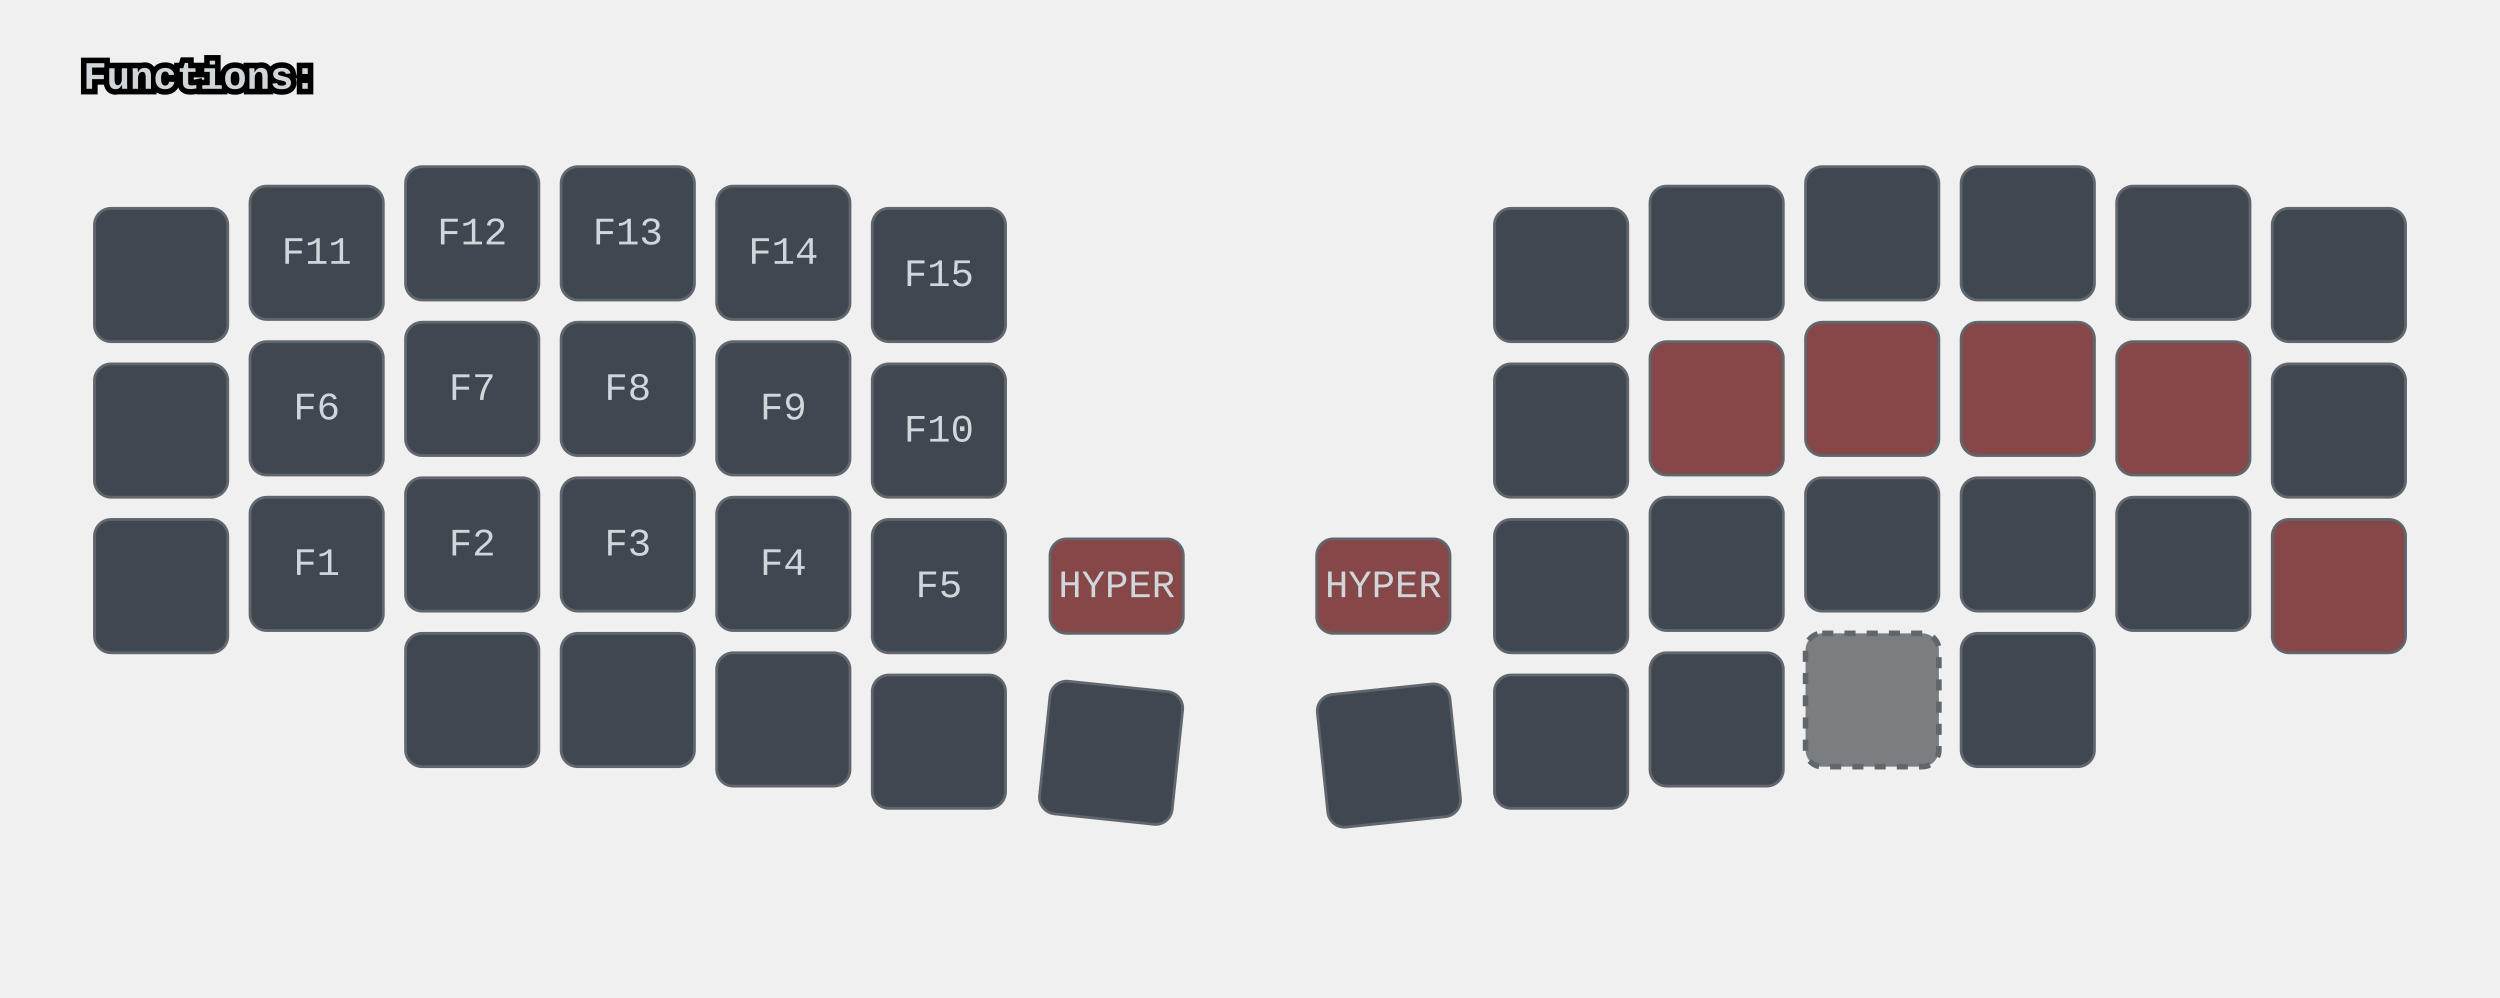
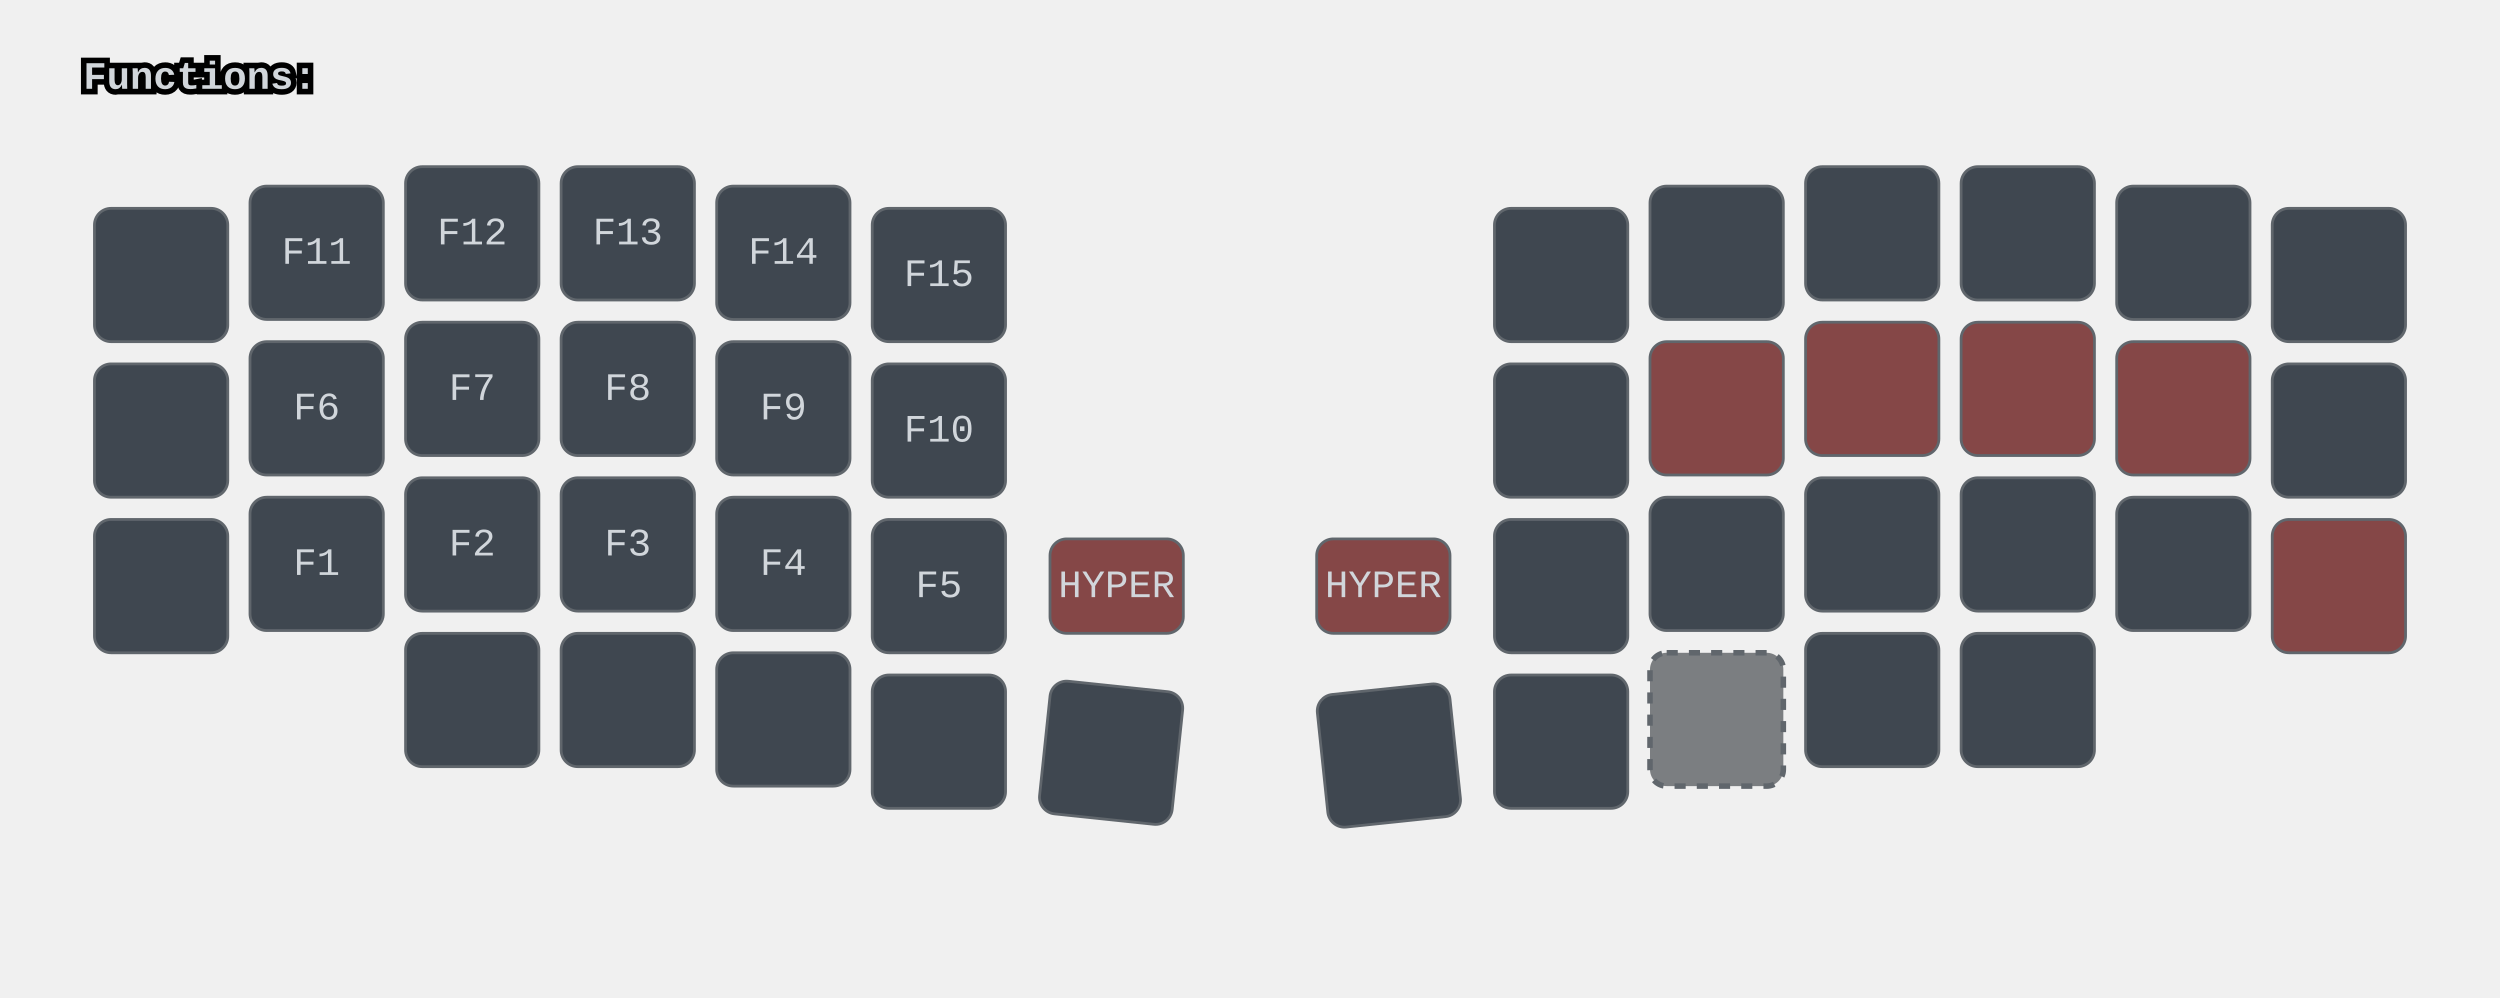
<svg xmlns="http://www.w3.org/2000/svg" xmlns:xlink="http://www.w3.org/1999/xlink" width="900" height="359" viewBox="0 0 900 359" class="keymap">
  <defs>/* start glyphs */
<svg id="mdi:apple-keyboard-caps">
      <svg id="mdi-apple-keyboard-caps" viewBox="0 0 24 24">
        <path d="M15,14V8H17.17L12,2.83L6.83,8H9V14H15M12,0L22,10H17V16H7V10H2L12,0M7,18H17V24H7V18M15,20H9V22H15V20Z" />
      </svg>
    </svg>
    <svg id="mdi:apple-keyboard-command">
      <svg id="mdi-apple-keyboard-command" viewBox="0 0 24 24">
        <path d="M6,2A4,4 0 0,1 10,6V8H14V6A4,4 0 0,1 18,2A4,4 0 0,1 22,6A4,4 0 0,1 18,10H16V14H18A4,4 0 0,1 22,18A4,4 0 0,1 18,22A4,4 0 0,1 14,18V16H10V18A4,4 0 0,1 6,22A4,4 0 0,1 2,18A4,4 0 0,1 6,14H8V10H6A4,4 0 0,1 2,6A4,4 0 0,1 6,2M16,18A2,2 0 0,0 18,20A2,2 0 0,0 20,18A2,2 0 0,0 18,16H16V18M14,10H10V14H14V10M6,16A2,2 0 0,0 4,18A2,2 0 0,0 6,20A2,2 0 0,0 8,18V16H6M8,6A2,2 0 0,0 6,4A2,2 0 0,0 4,6A2,2 0 0,0 6,8H8V6M18,8A2,2 0 0,0 20,6A2,2 0 0,0 18,4A2,2 0 0,0 16,6V8H18Z" />
      </svg>
    </svg>
    <svg id="mdi:apple-keyboard-control">
      <svg id="mdi-apple-keyboard-control" viewBox="0 0 24 24">
        <path d="M19.78,11.78L18.36,13.19L12,6.83L5.64,13.19L4.22,11.78L12,4L19.78,11.78Z" />
      </svg>
    </svg>
    <svg id="mdi:apple-keyboard-option">
      <svg id="mdi-apple-keyboard-option" viewBox="0 0 24 24">
        <path d="M3,4H9.11L16.15,18H21V20H14.88L7.84,6H3V4M14,4H21V6H14V4Z" />
      </svg>
    </svg>
    <svg id="mdi:apple-keyboard-shift">
      <svg id="mdi-apple-keyboard-shift" viewBox="0 0 24 24">
        <path d="M15,18V12H17.17L12,6.83L6.83,12H9V18H15M12,4L22,14H17V20H7V14H2L12,4Z" />
      </svg>
    </svg>
    <svg id="mdi:backspace">
      <svg id="mdi-backspace" viewBox="0 0 24 24">
        <path d="M22,3H7C6.31,3 5.77,3.35 5.41,3.88L0,12L5.41,20.11C5.77,20.64 6.31,21 7,21H22A2,2 0 0,0 24,19V5A2,2 0 0,0 22,3M19,15.59L17.59,17L14,13.41L10.41,17L9,15.59L12.59,12L9,8.41L10.41,7L14,10.59L17.59,7L19,8.41L15.41,12" />
      </svg>
    </svg>
    <svg id="mdi:backspace-reverse">
      <svg id="mdi-backspace-reverse" viewBox="0 0 24 24">
        <path d="M2,21H17C17.7,21 18.2,20.6 18.6,20.1L24,12L18.6,3.9C18.2,3.4 17.7,3 17,3H2A2,2 0 0,0 0,5V19A2,2 0 0,0 2,21M5,8.4L6.4,7L10,10.6L13.6,7L15,8.4L11.4,12L15,15.6L13.6,17L10,13.4L6.4,17L5,15.6L8.6,12" />
      </svg>
    </svg>
    <svg id="mdi:bluetooth-connect">
      <svg id="mdi-bluetooth-connect" viewBox="0 0 24 24">
        <path d="M19,10L17,12L19,14L21,12M14.88,16.29L13,18.17V14.41M13,5.83L14.88,7.71L13,9.58M17.71,7.71L12,2H11V9.58L6.41,5L5,6.41L10.59,12L5,17.58L6.41,19L11,14.41V22H12L17.71,16.29L13.41,12M7,12L5,10L3,12L5,14L7,12Z" />
      </svg>
    </svg>
    <svg id="mdi:bluetooth-off">
      <svg id="mdi-bluetooth-off" viewBox="0 0 24 24">
        <path d="M13,5.83L14.88,7.71L13.28,9.31L14.69,10.72L17.71,7.7L12,2H11V7.03L13,9.03M5.41,4L4,5.41L10.59,12L5,17.59L6.41,19L11,14.41V22H12L16.29,17.71L18.59,20L20,18.59M13,18.17V14.41L14.88,16.29" />
      </svg>
    </svg>
    <svg id="mdi:brightness-5">
      <svg id="mdi-brightness-5" viewBox="0 0 24 24">
        <path d="M12,18A6,6 0 0,1 6,12A6,6 0 0,1 12,6A6,6 0 0,1 18,12A6,6 0 0,1 12,18M20,15.31L23.31,12L20,8.69V4H15.31L12,0.69L8.69,4H4V8.69L0.69,12L4,15.31V20H8.69L12,23.31L15.31,20H20V15.31Z" />
      </svg>
    </svg>
    <svg id="mdi:brightness-7">
      <svg id="mdi-brightness-7" viewBox="0 0 24 24">
        <path d="M12,8A4,4 0 0,0 8,12A4,4 0 0,0 12,16A4,4 0 0,0 16,12A4,4 0 0,0 12,8M12,18A6,6 0 0,1 6,12A6,6 0 0,1 12,6A6,6 0 0,1 18,12A6,6 0 0,1 12,18M20,8.69V4H15.31L12,0.69L8.69,4H4V8.69L0.69,12L4,15.31V20H8.69L12,23.31L15.31,20H20V15.31L23.31,12L20,8.69Z" />
      </svg>
    </svg>
    <svg id="mdi:code-block-tags">
      <svg id="mdi-code-block-tags" viewBox="0 0 24 24">
        <path d="M5.59 3.41L7 4.82L3.82 8L7 11.18L5.59 12.6L1 8L5.59 3.41M11.41 3.41L16 8L11.41 12.6L10 11.18L13.18 8L10 4.82L11.41 3.41M22 6V18C22 19.11 21.11 20 20 20H4C2.9 20 2 19.11 2 18V14H4V18H20V6H17.03V4H20C21.11 4 22 4.89 22 6Z" />
      </svg>
    </svg>
    <svg id="mdi:content-copy">
      <svg id="mdi-content-copy" viewBox="0 0 24 24">
        <path d="M19,21H8V7H19M19,5H8A2,2 0 0,0 6,7V21A2,2 0 0,0 8,23H19A2,2 0 0,0 21,21V7A2,2 0 0,0 19,5M16,1H4A2,2 0 0,0 2,3V17H4V3H16V1Z" />
      </svg>
    </svg>
    <svg id="mdi:content-cut">
      <svg id="mdi-content-cut" viewBox="0 0 24 24">
        <path d="M19,3L13,9L15,11L22,4V3M12,12.5A0.5,0.5 0 0,1 11.5,12A0.5,0.5 0 0,1 12,11.5A0.5,0.5 0 0,1 12.5,12A0.5,0.5 0 0,1 12,12.5M6,20A2,2 0 0,1 4,18C4,16.89 4.9,16 6,16A2,2 0 0,1 8,18C8,19.11 7.1,20 6,20M6,8A2,2 0 0,1 4,6C4,4.89 4.9,4 6,4A2,2 0 0,1 8,6C8,7.11 7.1,8 6,8M9.64,7.64C9.87,7.14 10,6.59 10,6A4,4 0 0,0 6,2A4,4 0 0,0 2,6A4,4 0 0,0 6,10C6.59,10 7.14,9.87 7.64,9.64L10,12L7.64,14.36C7.14,14.13 6.59,14 6,14A4,4 0 0,0 2,18A4,4 0 0,0 6,22A4,4 0 0,0 10,18C10,17.41 9.87,16.86 9.64,16.36L12,14L19,21H22V20L9.64,7.64Z" />
      </svg>
    </svg>
    <svg id="mdi:content-paste">
      <svg id="mdi-content-paste" viewBox="0 0 24 24">
        <path d="M19,20H5V4H7V7H17V4H19M12,2A1,1 0 0,1 13,3A1,1 0 0,1 12,4A1,1 0 0,1 11,3A1,1 0 0,1 12,2M19,2H14.82C14.4,0.84 13.3,0 12,0C10.7,0 9.6,0.84 9.18,2H5A2,2 0 0,0 3,4V20A2,2 0 0,0 5,22H19A2,2 0 0,0 21,20V4A2,2 0 0,0 19,2Z" />
      </svg>
    </svg>
    <svg id="mdi:dock-window">
      <svg id="mdi-dock-window" viewBox="0 0 24 24">
        <path d="M18 18V20H4A2 2 0 0 1 2 18V8H4V18M22 6V14A2 2 0 0 1 20 16H8A2 2 0 0 1 6 14V6A2 2 0 0 1 8 4H20A2 2 0 0 1 22 6M20 6H8V14H20Z" />
      </svg>
    </svg>
    <svg id="mdi:folder-search-outline">
      <svg id="mdi-folder-search-outline" viewBox="0 0 24 24">
        <path d="M16.5,12C19,12 21,14 21,16.5C21,17.38 20.75,18.21 20.31,18.9L23.39,22L22,23.39L18.88,20.32C18.19,20.75 17.37,21 16.5,21C14,21 12,19 12,16.5C12,14 14,12 16.5,12M16.5,14A2.5,2.5 0 0,0 14,16.5A2.5,2.5 0 0,0 16.5,19A2.5,2.5 0 0,0 19,16.5A2.5,2.5 0 0,0 16.5,14M19,8H3V18H10.17C10.34,18.72 10.63,19.39 11,20H3C1.89,20 1,19.1 1,18V6C1,4.89 1.89,4 3,4H9L11,6H19A2,2 0 0,1 21,8V11.81C20.42,11.26 19.75,10.81 19,10.5V8Z" />
      </svg>
    </svg>
    <svg id="mdi:format-letter-ends-with">
      <svg id="mdi-format-letter-ends-with" viewBox="0 0 24 24">
        <path d="M11.14 4L6.43 16H8.36L9.32 13.43H14.67L15.64 16H17.57L12.86 4M12 6.29L14.03 11.71H9.96M20 14V18H2V20H22V14Z" />
      </svg>
    </svg>
    <svg id="mdi:format-letter-starts-with">
      <svg id="mdi-format-letter-starts-with" viewBox="0 0 24 24">
        <path d="M11.14 4L6.43 16H8.36L9.32 13.43H14.67L15.64 16H17.57L12.86 4M12 6.29L14.03 11.71H9.96M4 18V15H2V20H22V18Z" />
      </svg>
    </svg>
    <svg id="mdi:format-pilcrow-arrow-left">
      <svg id="mdi-format-pilcrow-arrow-left" viewBox="0 0 24 24">
        <path d="M8,17V14L4,18L8,22V19H20V17M10,10V15H12V4H14V15H16V4H18V2H10A4,4 0 0,0 6,6A4,4 0 0,0 10,10Z" />
      </svg>
    </svg>
    <svg id="mdi:format-pilcrow-arrow-right">
      <svg id="mdi-format-pilcrow-arrow-right" viewBox="0 0 24 24">
        <path d="M21,18L17,14V17H5V19H17V22M9,10V15H11V4H13V15H15V4H17V2H9A4,4 0 0,0 5,6A4,4 0 0,0 9,10Z" />
      </svg>
    </svg>
    <svg id="mdi:keyboard-return">
      <svg id="mdi-keyboard-return" viewBox="0 0 24 24">
        <path d="M19,7V11H5.83L9.41,7.41L8,6L2,12L8,18L9.41,16.58L5.83,13H21V7H19Z" />
      </svg>
    </svg>
    <svg id="mdi:keyboard-space">
      <svg id="mdi-keyboard-space" viewBox="0 0 24 24">
        <path d="M3 15H5V19H19V15H21V19C21 20.1 20.1 21 19 21H5C3.9 21 3 20.1 3 19V15Z" />
      </svg>
    </svg>
    <svg id="mdi:keyboard-tab">
      <svg id="mdi-keyboard-tab" viewBox="0 0 24 24">
        <path d="M20,18H22V6H20M11.59,7.41L15.17,11H1V13H15.17L11.59,16.58L13,18L19,12L13,6L11.59,7.41Z" />
      </svg>
    </svg>
    <svg id="mdi:keyboard-variant">
      <svg id="mdi-keyboard-variant" viewBox="0 0 24 24">
        <path d="M6,16H18V18H6V16M6,13V15H2V13H6M7,15V13H10V15H7M11,15V13H13V15H11M14,15V13H17V15H14M18,15V13H22V15H18M2,10H5V12H2V10M19,12V10H22V12H19M18,12H16V10H18V12M8,12H6V10H8V12M12,12H9V10H12V12M15,12H13V10H15V12M2,9V7H4V9H2M5,9V7H7V9H5M8,9V7H10V9H8M11,9V7H13V9H11M14,9V7H16V9H14M17,9V7H22V9H17Z" />
      </svg>
    </svg>
    <svg id="mdi:lightbulb-on-20">
      <svg id="mdi-lightbulb-on-20" viewBox="0 0 24 24">
        <path d="M1 11H4V13H1V11M4.9 3.5L3.5 4.9L5.6 7L7 5.6L4.9 3.5M13 1H11V4H13V1M20 11V13H23V11H20M10 22C10 22.6 10.4 23 11 23H13C13.6 23 14 22.6 14 22V21H10V22M19.1 3.5L17 5.6L18.4 7L20.5 4.9L19.1 3.5M18 12C18 14.2 16.8 16.2 15 17.2V19C15 19.6 14.6 20 14 20H10C9.4 20 9 19.6 9 19V17.2C7.2 16.2 6 14.2 6 12C6 8.7 8.7 6 12 6S18 8.7 18 12M16 12C16 9.79 14.21 8 12 8S8 9.79 8 12 9.79 16 12 16 16 14.21 16 12Z" />
      </svg>
    </svg>
    <svg id="mdi:lightbulb-on-90">
      <svg id="mdi-lightbulb-on-90" viewBox="0 0 24 24">
        <path d="M7 5.6L5.6 7L3.5 4.9L4.9 3.5L7 5.6M10 22C10 22.6 10.4 23 11 23H13C13.6 23 14 22.6 14 22V21H10V22M1 13H4V11H1V13M13 1H11V4H13V1M20 11V13H23V11H20M19.1 3.5L17 5.6L18.4 7L20.5 4.9L19.1 3.5M18 12C18 14.2 16.8 16.2 15 17.2V19C15 19.6 14.6 20 14 20H10C9.4 20 9 19.6 9 19V17.2C7.2 16.2 6 14.2 6 12C6 8.7 8.7 6 12 6S18 8.7 18 12M12 8C11 8 10.09 8.38 9.39 9H14.61C13.91 8.38 13 8 12 8Z" />
      </svg>
    </svg>
    <svg id="mdi:lock-outline">
      <svg id="mdi-lock-outline" viewBox="0 0 24 24">
        <path d="M12,17C10.89,17 10,16.1 10,15C10,13.89 10.89,13 12,13A2,2 0 0,1 14,15A2,2 0 0,1 12,17M18,20V10H6V20H18M18,8A2,2 0 0,1 20,10V20A2,2 0 0,1 18,22H6C4.89,22 4,21.1 4,20V10C4,8.89 4.89,8 6,8H7V6A5,5 0 0,1 12,1A5,5 0 0,1 17,6V8H18M12,3A3,3 0 0,0 9,6V8H15V6A3,3 0 0,0 12,3Z" />
      </svg>
    </svg>
    <svg id="mdi:mouse">
      <svg id="mdi-mouse" viewBox="0 0 24 24">
        <path d="M11,1.07C7.05,1.56 4,4.92 4,9H11M4,15A8,8 0 0,0 12,23A8,8 0 0,0 20,15V11H4M13,1.07V9H20C20,4.92 16.94,1.56 13,1.07Z" />
      </svg>
    </svg>
    <svg id="mdi:mouse-left-click-outline">
      <svg id="mdi-mouse-left-click-outline" viewBox="0 0 24 24">
        <path d="M13 9V1.07C13.7 1.16 14.37 1.33 15 1.59C17.33 2.53 19.11 4.53 19.75 7C19.91 7.64 20 8.31 20 9H13M17.66 7C17.18 5.65 16.23 4.5 15 3.81V7H17.66M6 15V13H18V15C18 16.59 17.37 18.12 16.24 19.24C15.12 20.37 13.59 21 12 21C10.41 21 8.88 20.37 7.76 19.24C6.63 18.12 6 16.59 6 15M4 15C4 17.12 4.84 19.16 6.34 20.66C7.84 22.16 9.88 23 12 23C14.12 23 16.16 22.16 17.66 20.66C19.16 19.16 20 17.12 20 15V11H4V15M11 9V1.07C7.06 1.56 4 4.92 4 9H11Z" />
      </svg>
    </svg>
    <svg id="mdi:mouse-right-click-outline">
      <svg id="mdi-mouse-right-click-outline" viewBox="0 0 24 24">
        <path d="M13 9V1.07C16.94 1.56 20 4.92 20 9H13M11 9V1.07C10.3 1.16 9.63 1.33 9 1.59C6.67 2.53 4.89 4.53 4.25 7C4.09 7.64 4 8.31 4 9H11M6.34 7C6.82 5.65 7.78 4.5 9 3.81V7H6.34M6 15V13H18V15C18 16.59 17.37 18.12 16.24 19.24C15.12 20.37 13.59 21 12 21C10.41 21 8.88 20.37 7.76 19.24C6.63 18.12 6 16.59 6 15M4 15C4 17.12 4.84 19.16 6.34 20.66C7.84 22.16 9.88 23 12 23C14.12 23 16.16 22.16 17.66 20.66C19.16 19.16 20 17.12 20 15V11H4V15Z" />
      </svg>
    </svg>
    <svg id="mdi:numeric-1-box-multiple-outline">
      <svg id="mdi-numeric-1-box-multiple-outline" viewBox="0 0 24 24">
        <path d="M21,17H7V3H21M21,1H7A2,2 0 0,0 5,3V17A2,2 0 0,0 7,19H21A2,2 0 0,0 23,17V3A2,2 0 0,0 21,1M14,15H16V5H12V7H14M3,5H1V21A2,2 0 0,0 3,23H19V21H3V5Z" />
      </svg>
    </svg>
    <svg id="mdi:numeric-2-box-multiple-outline">
      <svg id="mdi-numeric-2-box-multiple-outline" viewBox="0 0 24 24">
        <path d="M17,13H13V11H15A2,2 0 0,0 17,9V7C17,5.89 16.1,5 15,5H11V7H15V9H13A2,2 0 0,0 11,11V15H17M21,17H7V3H21M21,1H7A2,2 0 0,0 5,3V17A2,2 0 0,0 7,19H21A2,2 0 0,0 23,17V3A2,2 0 0,0 21,1M3,5H1V21A2,2 0 0,0 3,23H19V21H3V5Z" />
      </svg>
    </svg>
    <svg id="mdi:numeric-3-box-multiple-outline">
      <svg id="mdi-numeric-3-box-multiple-outline" viewBox="0 0 24 24">
        <path d="M17,13V11.5A1.5,1.5 0 0,0 15.5,10A1.5,1.5 0 0,0 17,8.5V7C17,5.89 16.1,5 15,5H11V7H15V9H13V11H15V13H11V15H15A2,2 0 0,0 17,13M3,5H1V21A2,2 0 0,0 3,23H19V21H3M21,17H7V3H21M21,1H7A2,2 0 0,0 5,3V17A2,2 0 0,0 7,19H21A2,2 0 0,0 23,17V3A2,2 0 0,0 21,1Z" />
      </svg>
    </svg>
    <svg id="mdi:numeric-4-box-multiple-outline">
      <svg id="mdi-numeric-4-box-multiple-outline" viewBox="0 0 24 24">
        <path d="M21,17H7V3H21M21,1H7A2,2 0 0,0 5,3V17A2,2 0 0,0 7,19H21A2,2 0 0,0 23,17V3A2,2 0 0,0 21,1M15,15H17V5H15V9H13V5H11V11H15M3,5H1V21A2,2 0 0,0 3,23H19V21H3V5Z" />
      </svg>
    </svg>
    <svg id="mdi:numeric-5-box-multiple-outline">
      <svg id="mdi-numeric-5-box-multiple-outline" viewBox="0 0 24 24">
        <path d="M17,13V11C17,9.89 16.1,9 15,9H13V7H17V5H11V11H15V13H11V15H15A2,2 0 0,0 17,13M3,5H1V21A2,2 0 0,0 3,23H19V21H3M21,17H7V3H21M21,1H7A2,2 0 0,0 5,3V17A2,2 0 0,0 7,19H21A2,2 0 0,0 23,17V3A2,2 0 0,0 21,1Z" />
      </svg>
    </svg>
    <svg id="mdi:numeric-6-box-multiple-outline">
      <svg id="mdi-numeric-6-box-multiple-outline" viewBox="0 0 24 24">
        <path d="M13,11H15V13H13M13,15H15A2,2 0 0,0 17,13V11C17,9.89 16.1,9 15,9H13V7H17V5H13A2,2 0 0,0 11,7V13C11,14.11 11.9,15 13,15M21,17H7V3H21M21,1H7A2,2 0 0,0 5,3V17A2,2 0 0,0 7,19H21A2,2 0 0,0 23,17V3A2,2 0 0,0 21,1M3,5H1V21A2,2 0 0,0 3,23H19V21H3V5Z" />
      </svg>
    </svg>
    <svg id="mdi:numeric-7-box-multiple-outline">
      <svg id="mdi-numeric-7-box-multiple-outline" viewBox="0 0 24 24">
        <path d="M13,15L17,7V5H11V7H15L11,15M21,17H7V3H21M21,1H7A2,2 0 0,0 5,3V17A2,2 0 0,0 7,19H21A2,2 0 0,0 23,17V3A2,2 0 0,0 21,1M3,5H1V21A2,2 0 0,0 3,23H19V21H3V5Z" />
      </svg>
    </svg>
    <svg id="mdi:numeric-8-box-multiple-outline">
      <svg id="mdi-numeric-8-box-multiple-outline" viewBox="0 0 24 24">
        <path d="M13,11H15V13H13M13,7H15V9H13M13,15H15A2,2 0 0,0 17,13V11.5A1.5,1.5 0 0,0 15.5,10A1.5,1.5 0 0,0 17,8.5V7C17,5.89 16.1,5 15,5H13A2,2 0 0,0 11,7V8.5A1.5,1.5 0 0,0 12.5,10A1.5,1.5 0 0,0 11,11.5V13C11,14.11 11.9,15 13,15M21,17H7V3H21M21,1H7A2,2 0 0,0 5,3V17A2,2 0 0,0 7,19H21A2,2 0 0,0 23,17V3A2,2 0 0,0 21,1M3,5H1V21A2,2 0 0,0 3,23H19V21H3V5Z" />
      </svg>
    </svg>
    <svg id="mdi:palette-outline">
      <svg id="mdi-palette-outline" viewBox="0 0 24 24">
        <path d="M12,22A10,10 0 0,1 2,12A10,10 0 0,1 12,2C17.5,2 22,6 22,11A6,6 0 0,1 16,17H14.2C13.9,17 13.7,17.2 13.7,17.5C13.7,17.6 13.8,17.7 13.8,17.8C14.2,18.3 14.4,18.9 14.4,19.5C14.5,20.9 13.4,22 12,22M12,4A8,8 0 0,0 4,12A8,8 0 0,0 12,20C12.3,20 12.5,19.8 12.5,19.5C12.5,19.3 12.4,19.2 12.4,19.1C12,18.6 11.8,18.1 11.8,17.5C11.8,16.1 12.9,15 14.3,15H16A4,4 0 0,0 20,11C20,7.1 16.4,4 12,4M6.5,10C7.3,10 8,10.7 8,11.5C8,12.3 7.3,13 6.5,13C5.7,13 5,12.3 5,11.5C5,10.7 5.7,10 6.5,10M9.5,6C10.3,6 11,6.7 11,7.5C11,8.3 10.3,9 9.5,9C8.7,9 8,8.3 8,7.5C8,6.7 8.7,6 9.5,6M14.5,6C15.3,6 16,6.7 16,7.5C16,8.3 15.3,9 14.5,9C13.7,9 13,8.3 13,7.5C13,6.7 13.7,6 14.5,6M17.5,10C18.3,10 19,10.7 19,11.5C19,12.3 18.3,13 17.5,13C16.7,13 16,12.3 16,11.5C16,10.7 16.7,10 17.5,10Z" />
      </svg>
    </svg>
    <svg id="mdi:play-pause">
      <svg id="mdi-play-pause" viewBox="0 0 24 24">
        <path d="M3,5V19L11,12M13,19H16V5H13M18,5V19H21V5" />
      </svg>
    </svg>
    <svg id="mdi:power">
      <svg id="mdi-power" viewBox="0 0 24 24">
        <path d="M16.56,5.44L15.11,6.89C16.84,7.94 18,9.83 18,12A6,6 0 0,1 12,18A6,6 0 0,1 6,12C6,9.83 7.16,7.94 8.88,6.88L7.44,5.44C5.36,6.88 4,9.28 4,12A8,8 0 0,0 12,20A8,8 0 0,0 20,12C20,9.28 18.64,6.88 16.56,5.44M13,3H11V13H13" />
      </svg>
    </svg>
    <svg id="mdi:power-plug-outline">
      <svg id="mdi-power-plug-outline" viewBox="0 0 24 24">
        <path d="M16 7V3H14V7H10V3H8V7C7 7 6 8 6 9V14.5L9.5 18V21H14.5V18L18 14.5V9C18 8 17 7 16 7M16 13.67L13.09 16.59L12.67 17H11.33L10.92 16.59L8 13.67V9.09C8 9.06 8.06 9 8.09 9H15.92C15.95 9 16 9.06 16 9.09V13.67Z" />
      </svg>
    </svg>
    <svg id="mdi:redo">
      <svg id="mdi-redo" viewBox="0 0 24 24">
        <path d="M18.4,10.6C16.55,9 14.15,8 11.5,8C6.85,8 2.92,11.03 1.54,15.22L3.9,16C4.95,12.81 7.95,10.5 11.5,10.5C13.45,10.5 15.23,11.22 16.62,12.38L13,16H22V7L18.4,10.6Z" />
      </svg>
    </svg>
    <svg id="mdi:restart">
      <svg id="mdi-restart" viewBox="0 0 24 24">
        <path d="M12,4C14.1,4 16.1,4.8 17.6,6.3C20.7,9.4 20.7,14.5 17.6,17.6C15.8,19.5 13.3,20.2 10.9,19.9L11.4,17.9C13.1,18.1 14.9,17.5 16.2,16.2C18.5,13.9 18.5,10.1 16.2,7.7C15.1,6.6 13.5,6 12,6V10.6L7,5.6L12,0.6V4M6.3,17.6C3.7,15 3.3,11 5.1,7.9L6.6,9.4C5.5,11.6 5.9,14.4 7.8,16.2C8.3,16.7 8.9,17.1 9.6,17.4L9,19.4C8,19 7.1,18.4 6.3,17.6Z" />
      </svg>
    </svg>
    <svg id="mdi:skip-backward">
      <svg id="mdi-skip-backward" viewBox="0 0 24 24">
        <path d="M20,5V19L13,12M6,5V19H4V5M13,5V19L6,12" />
      </svg>
    </svg>
    <svg id="mdi:skip-forward">
      <svg id="mdi-skip-forward" viewBox="0 0 24 24">
        <path d="M4,5V19L11,12M18,5V19H20V5M11,5V19L18,12" />
      </svg>
    </svg>
    <svg id="mdi:stop">
      <svg id="mdi-stop" viewBox="0 0 24 24">
        <path d="M18,18H6V6H18V18Z" />
      </svg>
    </svg>
    <svg id="mdi:undo">
      <svg id="mdi-undo" viewBox="0 0 24 24">
        <path d="M12.5,8C9.85,8 7.45,9 5.6,10.6L2,7V16H11L7.38,12.38C8.77,11.22 10.54,10.5 12.5,10.5C16.04,10.5 19.05,12.81 20.1,16L22.47,15.22C21.08,11.03 17.15,8 12.5,8Z" />
      </svg>
    </svg>
    <svg id="mdi:unfold-more-horizontal">
      <svg id="mdi-unfold-more-horizontal" viewBox="0 0 24 24">
        <path d="M12,18.17L8.83,15L7.42,16.41L12,21L16.59,16.41L15.17,15M12,5.83L15.17,9L16.58,7.59L12,3L7.41,7.59L8.83,9L12,5.83Z" />
      </svg>
    </svg>
    <svg id="mdi:unfold-more-vertical">
      <svg id="mdi-unfold-more-vertical" viewBox="0 0 24 24">
        <path d="M18.17,12L15,8.83L16.41,7.41L21,12L16.41,16.58L15,15.17L18.17,12M5.83,12L9,15.17L7.59,16.59L3,12L7.59,7.42L9,8.83L5.83,12Z" />
      </svg>
    </svg>
    <svg id="mdi:usb">
      <svg id="mdi-usb" viewBox="0 0 24 24">
        <path d="M15,7V11H16V13H13V5H15L12,1L9,5H11V13H8V10.93C8.7,10.56 9.2,9.85 9.2,9C9.2,7.78 8.21,6.8 7,6.8C5.78,6.8 4.8,7.78 4.8,9C4.8,9.85 5.3,10.56 6,10.93V13A2,2 0 0,0 8,15H11V18.05C10.29,18.41 9.8,19.15 9.8,20A2.2,2.2 0 0,0 12,22.2A2.2,2.2 0 0,0 14.2,20C14.2,19.15 13.71,18.41 13,18.05V15H16A2,2 0 0,0 18,13V11H19V7H15Z" />
      </svg>
    </svg>
    <svg id="mdi:view-dashboard-outline">
      <svg id="mdi-view-dashboard-outline" viewBox="0 0 24 24">
        <path d="M19,5V7H15V5H19M9,5V11H5V5H9M19,13V19H15V13H19M9,17V19H5V17H9M21,3H13V9H21V3M11,3H3V13H11V3M21,11H13V21H21V11M11,15H3V21H11V15Z" />
      </svg>
    </svg>
    <svg id="mdi:volume-minus">
      <svg id="mdi-volume-minus" viewBox="0 0 24 24">
        <path d="M3,9H7L12,4V20L7,15H3V9M14,11H22V13H14V11Z" />
      </svg>
    </svg>
    <svg id="mdi:volume-off">
      <svg id="mdi-volume-off" viewBox="0 0 24 24">
        <path d="M12,4L9.91,6.09L12,8.18M4.27,3L3,4.27L7.73,9H3V15H7L12,20V13.27L16.25,17.53C15.58,18.04 14.83,18.46 14,18.7V20.77C15.38,20.45 16.63,19.82 17.68,18.96L19.73,21L21,19.73L12,10.73M19,12C19,12.94 18.8,13.82 18.46,14.64L19.97,16.15C20.62,14.91 21,13.5 21,12C21,7.72 18,4.14 14,3.23V5.29C16.89,6.15 19,8.83 19,12M16.5,12C16.5,10.23 15.5,8.71 14,7.97V10.18L16.45,12.63C16.5,12.43 16.5,12.21 16.5,12Z" />
      </svg>
    </svg>
    <svg id="mdi:volume-plus">
      <svg id="mdi-volume-plus" viewBox="0 0 24 24">
        <path d="M3,9H7L12,4V20L7,15H3V9M14,11H17V8H19V11H22V13H19V16H17V13H14V11Z" />
      </svg>
    </svg>
    <svg id="mdi:web">
      <svg id="mdi-web" viewBox="0 0 24 24">
        <path d="M16.36,14C16.44,13.34 16.5,12.68 16.5,12C16.5,11.32 16.44,10.66 16.36,10H19.74C19.9,10.64 20,11.31 20,12C20,12.69 19.9,13.36 19.74,14M14.59,19.56C15.19,18.45 15.65,17.25 15.97,16H18.92C17.96,17.65 16.43,18.93 14.59,19.56M14.34,14H9.66C9.56,13.34 9.5,12.68 9.5,12C9.5,11.32 9.56,10.65 9.66,10H14.34C14.43,10.65 14.5,11.32 14.5,12C14.5,12.68 14.43,13.34 14.34,14M12,19.96C11.17,18.76 10.5,17.43 10.09,16H13.91C13.5,17.43 12.83,18.76 12,19.96M8,8H5.08C6.03,6.34 7.57,5.06 9.4,4.44C8.8,5.55 8.35,6.75 8,8M5.08,16H8C8.35,17.25 8.8,18.45 9.4,19.56C7.57,18.93 6.03,17.65 5.08,16M4.26,14C4.1,13.36 4,12.69 4,12C4,11.31 4.1,10.64 4.26,10H7.64C7.56,10.66 7.5,11.32 7.5,12C7.5,12.68 7.56,13.34 7.64,14M12,4.03C12.83,5.23 13.5,6.57 13.91,8H10.09C10.5,6.57 11.17,5.23 12,4.03M18.92,8H15.97C15.65,6.75 15.19,5.55 14.59,4.44C16.43,5.07 17.96,6.34 18.92,8M12,2C6.47,2 2,6.5 2,12A10,10 0 0,0 12,22A10,10 0 0,0 22,12A10,10 0 0,0 12,2Z" />
      </svg>
    </svg>
    <svg id="mdi:window-maximize">
      <svg id="mdi-window-maximize" viewBox="0 0 24 24">
        <path d="M4,4H20V20H4V4M6,8V18H18V8H6Z" />
      </svg>
    </svg>
    <svg id="mdi:window-restore">
      <svg id="mdi-window-restore" viewBox="0 0 24 24">
        <path d="M4,8H8V4H20V16H16V20H4V8M16,8V14H18V6H10V8H16M6,12V18H14V12H6Z" />
      </svg>
    </svg>
  </defs>/* end glyphs */
<style>/* inherit to force styles through use tags */
svg path {
    fill: inherit;
}

/* font and background color specifications */
svg.keymap {
    font-family: SFMono-Regular,Consolas,Liberation Mono,Menlo,monospace;
    font-size: 14px;
    font-kerning: normal;
    text-rendering: optimizeLegibility;
    fill: #24292e;
}

/* default key styling */
rect.key {
    fill: #f6f8fa;
}

rect.key, rect.combo {
    stroke: #c9cccf;
    stroke-width: 1;
}

/* default key side styling, only used is draw_key_sides is set */
rect.side {
    filter: brightness(90%);
}

/* color accent for combo boxes */
rect.combo, rect.combo-separate {
    fill: #cdf;
}

/* color accent for held keys */
rect.held, rect.combo.held {
    fill: #fdd;
}

/* color accent for ghost (optional) keys */
rect.ghost, rect.combo.ghost {
    stroke-dasharray: 4, 4;
    stroke-width: 2;
}

text {
    text-anchor: middle;
    dominant-baseline: middle;
}

/* styling for layer labels */
text.label {
    font-weight: bold;
    text-anchor: start;
    stroke: white;
    stroke-width: 4;
    paint-order: stroke;
}

/* styling for optional footer */
text.footer {
    text-anchor: end;
    dominant-baseline: auto;
    stroke: white;
    stroke-width: 4;
    paint-order: stroke;
}

- /* styling for combo tap, and key hold/shifted label text */
- text.combo, text.hold, text.shifted {
+ /* styling for combo tap, and key non-tap label text */
+ text.combo, text.hold, text.shifted, text.left, text.right, text.tl, text.tr, text.bl, text.br {
    font-size: 11px;
}

- text.hold {
+ text.hold, text.bl, text.br {
    text-anchor: middle;
    dominant-baseline: auto;
}

- text.shifted {
+ text.shifted, text.tl, text.tr {
    text-anchor: middle;
    dominant-baseline: hanging;
}

+ text.left, text.tl, text.bl {
+     text-anchor: start;
+ }
+ 
+ text.right, text.tr, text.br {
+     text-anchor: end;
+ }
+ 
+ text.layer-activator {
+     text-decoration: underline;
+ }
+ 
/* styling for hold/shifted label text in combo box */
- text.combo.hold, text.combo.shifted {
+ text.combo.hold, text.combo.shifted, text.combo.left, text.combo.right {
    font-size: 8px;
}

/* lighter symbol for transparent keys */
text.trans {
    fill: #7b7e81;
}

/* styling for combo dendrons */
path.combo {
    stroke-width: 1;
    stroke: gray;
    fill: none;
}

/* Start Tabler Icons Cleanup */
/* cannot use height/width with glyphs */
.icon-tabler &gt; path {
    fill: inherit;
    stroke: inherit;
    stroke-width: 2;
}
/* hide tabler's default box */
.icon-tabler &gt; path[stroke="none"][fill="none"] {
    visibility: hidden;
}
/* End Tabler Icons Cleanup */

svg.keymap { fill: #d1d6db; }
rect.key { fill: #3f4750; }
rect.key, rect.combo { stroke: #60666c; }
rect.combo, rect.combo-separate { fill: #1f3d7a; }
rect.held, rect.combo.held { fill: #854747; }
text.label, text.footer { stroke: black; }
text.trans { fill: #7e8184; }
path.combo { stroke: #7f7f7f; }

rect.ghost { fill: #7b7e81; }
</style>
  <g transform="translate(30, 0)" class="layer-Functions">
-     <text x="0" y="28" class="label">Functions:</text>
+     <text x="0" y="28" class="label" id="Functions">Functions:</text>
    <g transform="translate(0, 56)">
      <g transform="translate(28, 43)" class="key keypos-0">
        <rect rx="6" ry="6" x="-24" y="-24" width="48" height="48" class="key" />
      </g>
      <g transform="translate(84, 35)" class="key keypos-1">
        <rect rx="6" ry="6" x="-24" y="-24" width="48" height="48" class="key" />
        <text x="0" y="0" class="key tap">F11</text>
      </g>
      <g transform="translate(140, 28)" class="key keypos-2">
        <rect rx="6" ry="6" x="-24" y="-24" width="48" height="48" class="key" />
        <text x="0" y="0" class="key tap">F12</text>
      </g>
      <g transform="translate(196, 28)" class="key keypos-3">
        <rect rx="6" ry="6" x="-24" y="-24" width="48" height="48" class="key" />
        <text x="0" y="0" class="key tap">F13</text>
      </g>
      <g transform="translate(252, 35)" class="key keypos-4">
        <rect rx="6" ry="6" x="-24" y="-24" width="48" height="48" class="key" />
        <text x="0" y="0" class="key tap">F14</text>
      </g>
      <g transform="translate(308, 43)" class="key keypos-5">
        <rect rx="6" ry="6" x="-24" y="-24" width="48" height="48" class="key" />
        <text x="0" y="0" class="key tap">F15</text>
      </g>
      <g transform="translate(532, 43)" class="key keypos-6">
        <rect rx="6" ry="6" x="-24" y="-24" width="48" height="48" class="key" />
      </g>
      <g transform="translate(588, 35)" class="key keypos-7">
        <rect rx="6" ry="6" x="-24" y="-24" width="48" height="48" class="key" />
      </g>
      <g transform="translate(644, 28)" class="key keypos-8">
        <rect rx="6" ry="6" x="-24" y="-24" width="48" height="48" class="key" />
      </g>
      <g transform="translate(700, 28)" class="key keypos-9">
        <rect rx="6" ry="6" x="-24" y="-24" width="48" height="48" class="key" />
      </g>
      <g transform="translate(756, 35)" class="key keypos-10">
        <rect rx="6" ry="6" x="-24" y="-24" width="48" height="48" class="key" />
      </g>
      <g transform="translate(812, 43)" class="key keypos-11">
        <rect rx="6" ry="6" x="-24" y="-24" width="48" height="48" class="key" />
      </g>
      <g transform="translate(28, 99)" class="key keypos-12">
        <rect rx="6" ry="6" x="-24" y="-24" width="48" height="48" class="key" />
      </g>
      <g transform="translate(84, 91)" class="key keypos-13">
        <rect rx="6" ry="6" x="-24" y="-24" width="48" height="48" class="key" />
        <text x="0" y="0" class="key tap">F6</text>
      </g>
      <g transform="translate(140, 84)" class="key keypos-14">
        <rect rx="6" ry="6" x="-24" y="-24" width="48" height="48" class="key" />
        <text x="0" y="0" class="key tap">F7</text>
      </g>
      <g transform="translate(196, 84)" class="key keypos-15">
        <rect rx="6" ry="6" x="-24" y="-24" width="48" height="48" class="key" />
        <text x="0" y="0" class="key tap">F8</text>
      </g>
      <g transform="translate(252, 91)" class="key keypos-16">
        <rect rx="6" ry="6" x="-24" y="-24" width="48" height="48" class="key" />
        <text x="0" y="0" class="key tap">F9</text>
      </g>
      <g transform="translate(308, 99)" class="key keypos-17">
        <rect rx="6" ry="6" x="-24" y="-24" width="48" height="48" class="key" />
        <text x="0" y="0" class="key tap">F10</text>
      </g>
      <g transform="translate(532, 99)" class="key keypos-18">
        <rect rx="6" ry="6" x="-24" y="-24" width="48" height="48" class="key" />
      </g>
      <g transform="translate(588, 91)" class="key held keypos-19">
        <rect rx="6" ry="6" x="-24" y="-24" width="48" height="48" class="key held" />
        <use href="#mdi:apple-keyboard-shift" xlink:href="#mdi:apple-keyboard-shift" x="-7" y="-7" height="14" width="14.0" class="key held tap glyph mdi:apple-keyboard-shift" />
      </g>
      <g transform="translate(644, 84)" class="key held keypos-20">
        <rect rx="6" ry="6" x="-24" y="-24" width="48" height="48" class="key held" />
-         <use href="#mdi:apple-keyboard-command" xlink:href="#mdi:apple-keyboard-command" x="-7" y="-7" height="14" width="14.0" class="key held tap glyph mdi:apple-keyboard-command" />
+         <use href="#mdi:apple-keyboard-control" xlink:href="#mdi:apple-keyboard-control" x="-7" y="-7" height="14" width="14.0" class="key held tap glyph mdi:apple-keyboard-control" />
      </g>
      <g transform="translate(700, 84)" class="key held keypos-21">
        <rect rx="6" ry="6" x="-24" y="-24" width="48" height="48" class="key held" />
        <use href="#mdi:apple-keyboard-option" xlink:href="#mdi:apple-keyboard-option" x="-7" y="-7" height="14" width="14.0" class="key held tap glyph mdi:apple-keyboard-option" />
      </g>
      <g transform="translate(756, 91)" class="key held keypos-22">
        <rect rx="6" ry="6" x="-24" y="-24" width="48" height="48" class="key held" />
-         <use href="#mdi:apple-keyboard-control" xlink:href="#mdi:apple-keyboard-control" x="-7" y="-7" height="14" width="14.0" class="key held tap glyph mdi:apple-keyboard-control" />
+         <use href="#mdi:apple-keyboard-command" xlink:href="#mdi:apple-keyboard-command" x="-7" y="-7" height="14" width="14.0" class="key held tap glyph mdi:apple-keyboard-command" />
      </g>
      <g transform="translate(812, 99)" class="key keypos-23">
        <rect rx="6" ry="6" x="-24" y="-24" width="48" height="48" class="key" />
      </g>
      <g transform="translate(28, 155)" class="key keypos-24">
        <rect rx="6" ry="6" x="-24" y="-24" width="48" height="48" class="key" />
      </g>
      <g transform="translate(84, 147)" class="key keypos-25">
        <rect rx="6" ry="6" x="-24" y="-24" width="48" height="48" class="key" />
        <text x="0" y="0" class="key tap">F1</text>
      </g>
      <g transform="translate(140, 140)" class="key keypos-26">
        <rect rx="6" ry="6" x="-24" y="-24" width="48" height="48" class="key" />
        <text x="0" y="0" class="key tap">F2</text>
      </g>
      <g transform="translate(196, 140)" class="key keypos-27">
        <rect rx="6" ry="6" x="-24" y="-24" width="48" height="48" class="key" />
        <text x="0" y="0" class="key tap">F3</text>
      </g>
      <g transform="translate(252, 147)" class="key keypos-28">
        <rect rx="6" ry="6" x="-24" y="-24" width="48" height="48" class="key" />
        <text x="0" y="0" class="key tap">F4</text>
      </g>
      <g transform="translate(308, 155)" class="key keypos-29">
        <rect rx="6" ry="6" x="-24" y="-24" width="48" height="48" class="key" />
        <text x="0" y="0" class="key tap">F5</text>
      </g>
      <g transform="translate(372, 155)" class="key held keypos-30">
        <rect rx="6" ry="6" x="-24" y="-17" width="48" height="34" class="key held" />
        <text x="0" y="0" class="key held tap">HYPER</text>
      </g>
      <g transform="translate(468, 155)" class="key held keypos-31">
        <rect rx="6" ry="6" x="-24" y="-17" width="48" height="34" class="key held" />
        <text x="0" y="0" class="key held tap">HYPER</text>
      </g>
      <g transform="translate(532, 155)" class="key keypos-32">
        <rect rx="6" ry="6" x="-24" y="-24" width="48" height="48" class="key" />
      </g>
      <g transform="translate(588, 147)" class="key keypos-33">
        <rect rx="6" ry="6" x="-24" y="-24" width="48" height="48" class="key" />
      </g>
      <g transform="translate(644, 140)" class="key keypos-34">
        <rect rx="6" ry="6" x="-24" y="-24" width="48" height="48" class="key" />
      </g>
      <g transform="translate(700, 140)" class="key keypos-35">
        <rect rx="6" ry="6" x="-24" y="-24" width="48" height="48" class="key" />
      </g>
      <g transform="translate(756, 147)" class="key keypos-36">
        <rect rx="6" ry="6" x="-24" y="-24" width="48" height="48" class="key" />
      </g>
      <g transform="translate(812, 155)" class="key held keypos-37">
        <rect rx="6" ry="6" x="-24" y="-24" width="48" height="48" class="key held" />
        <use href="#mdi:web" xlink:href="#mdi:web" x="-7" y="-7" height="14" width="14.0" class="key held tap glyph mdi:web" />
      </g>
      <g transform="translate(140, 196)" class="key keypos-38">
        <rect rx="6" ry="6" x="-24" y="-24" width="48" height="48" class="key" />
        <use href="#mdi:lock-outline" xlink:href="#mdi:lock-outline" x="-7" y="-7" height="14" width="14.0" class="key tap glyph mdi:lock-outline" />
      </g>
      <g transform="translate(196, 196)" class="key keypos-39">
        <rect rx="6" ry="6" x="-24" y="-24" width="48" height="48" class="key" />
      </g>
      <g transform="translate(252, 203)" class="key keypos-40">
        <rect rx="6" ry="6" x="-24" y="-24" width="48" height="48" class="key" />
      </g>
      <g transform="translate(308, 211)" class="key keypos-41">
        <rect rx="6" ry="6" x="-24" y="-24" width="48" height="48" class="key" />
      </g>
      <g transform="translate(370, 215) rotate(6.0)" class="key keypos-42">
        <rect rx="6" ry="6" x="-24" y="-24" width="48" height="48" class="key" />
      </g>
      <g transform="translate(470, 216) rotate(-6.0)" class="key keypos-43">
        <rect rx="6" ry="6" x="-24" y="-24" width="48" height="48" class="key" />
      </g>
      <g transform="translate(532, 211)" class="key keypos-44">
        <rect rx="6" ry="6" x="-24" y="-24" width="48" height="48" class="key" />
      </g>
-       <g transform="translate(588, 203)" class="key keypos-45">
-         <rect rx="6" ry="6" x="-24" y="-24" width="48" height="48" class="key" />
-       </g>
-       <g transform="translate(644, 196)" class="key ghost keypos-46">
+       <g transform="translate(588, 203)" class="key ghost keypos-45">
        <rect rx="6" ry="6" x="-24" y="-24" width="48" height="48" class="key ghost" />
        <use href="#mdi:numeric-6-box-multiple-outline" xlink:href="#mdi:numeric-6-box-multiple-outline" x="-7" y="-7" height="14" width="14.0" class="key ghost tap glyph mdi:numeric-6-box-multiple-outline" />
+       </g>
+       <g transform="translate(644, 196)" class="key keypos-46">
+         <rect rx="6" ry="6" x="-24" y="-24" width="48" height="48" class="key" />
      </g>
      <g transform="translate(700, 196)" class="key keypos-47">
        <rect rx="6" ry="6" x="-24" y="-24" width="48" height="48" class="key" />
      </g>
    </g>
  </g>
</svg>
